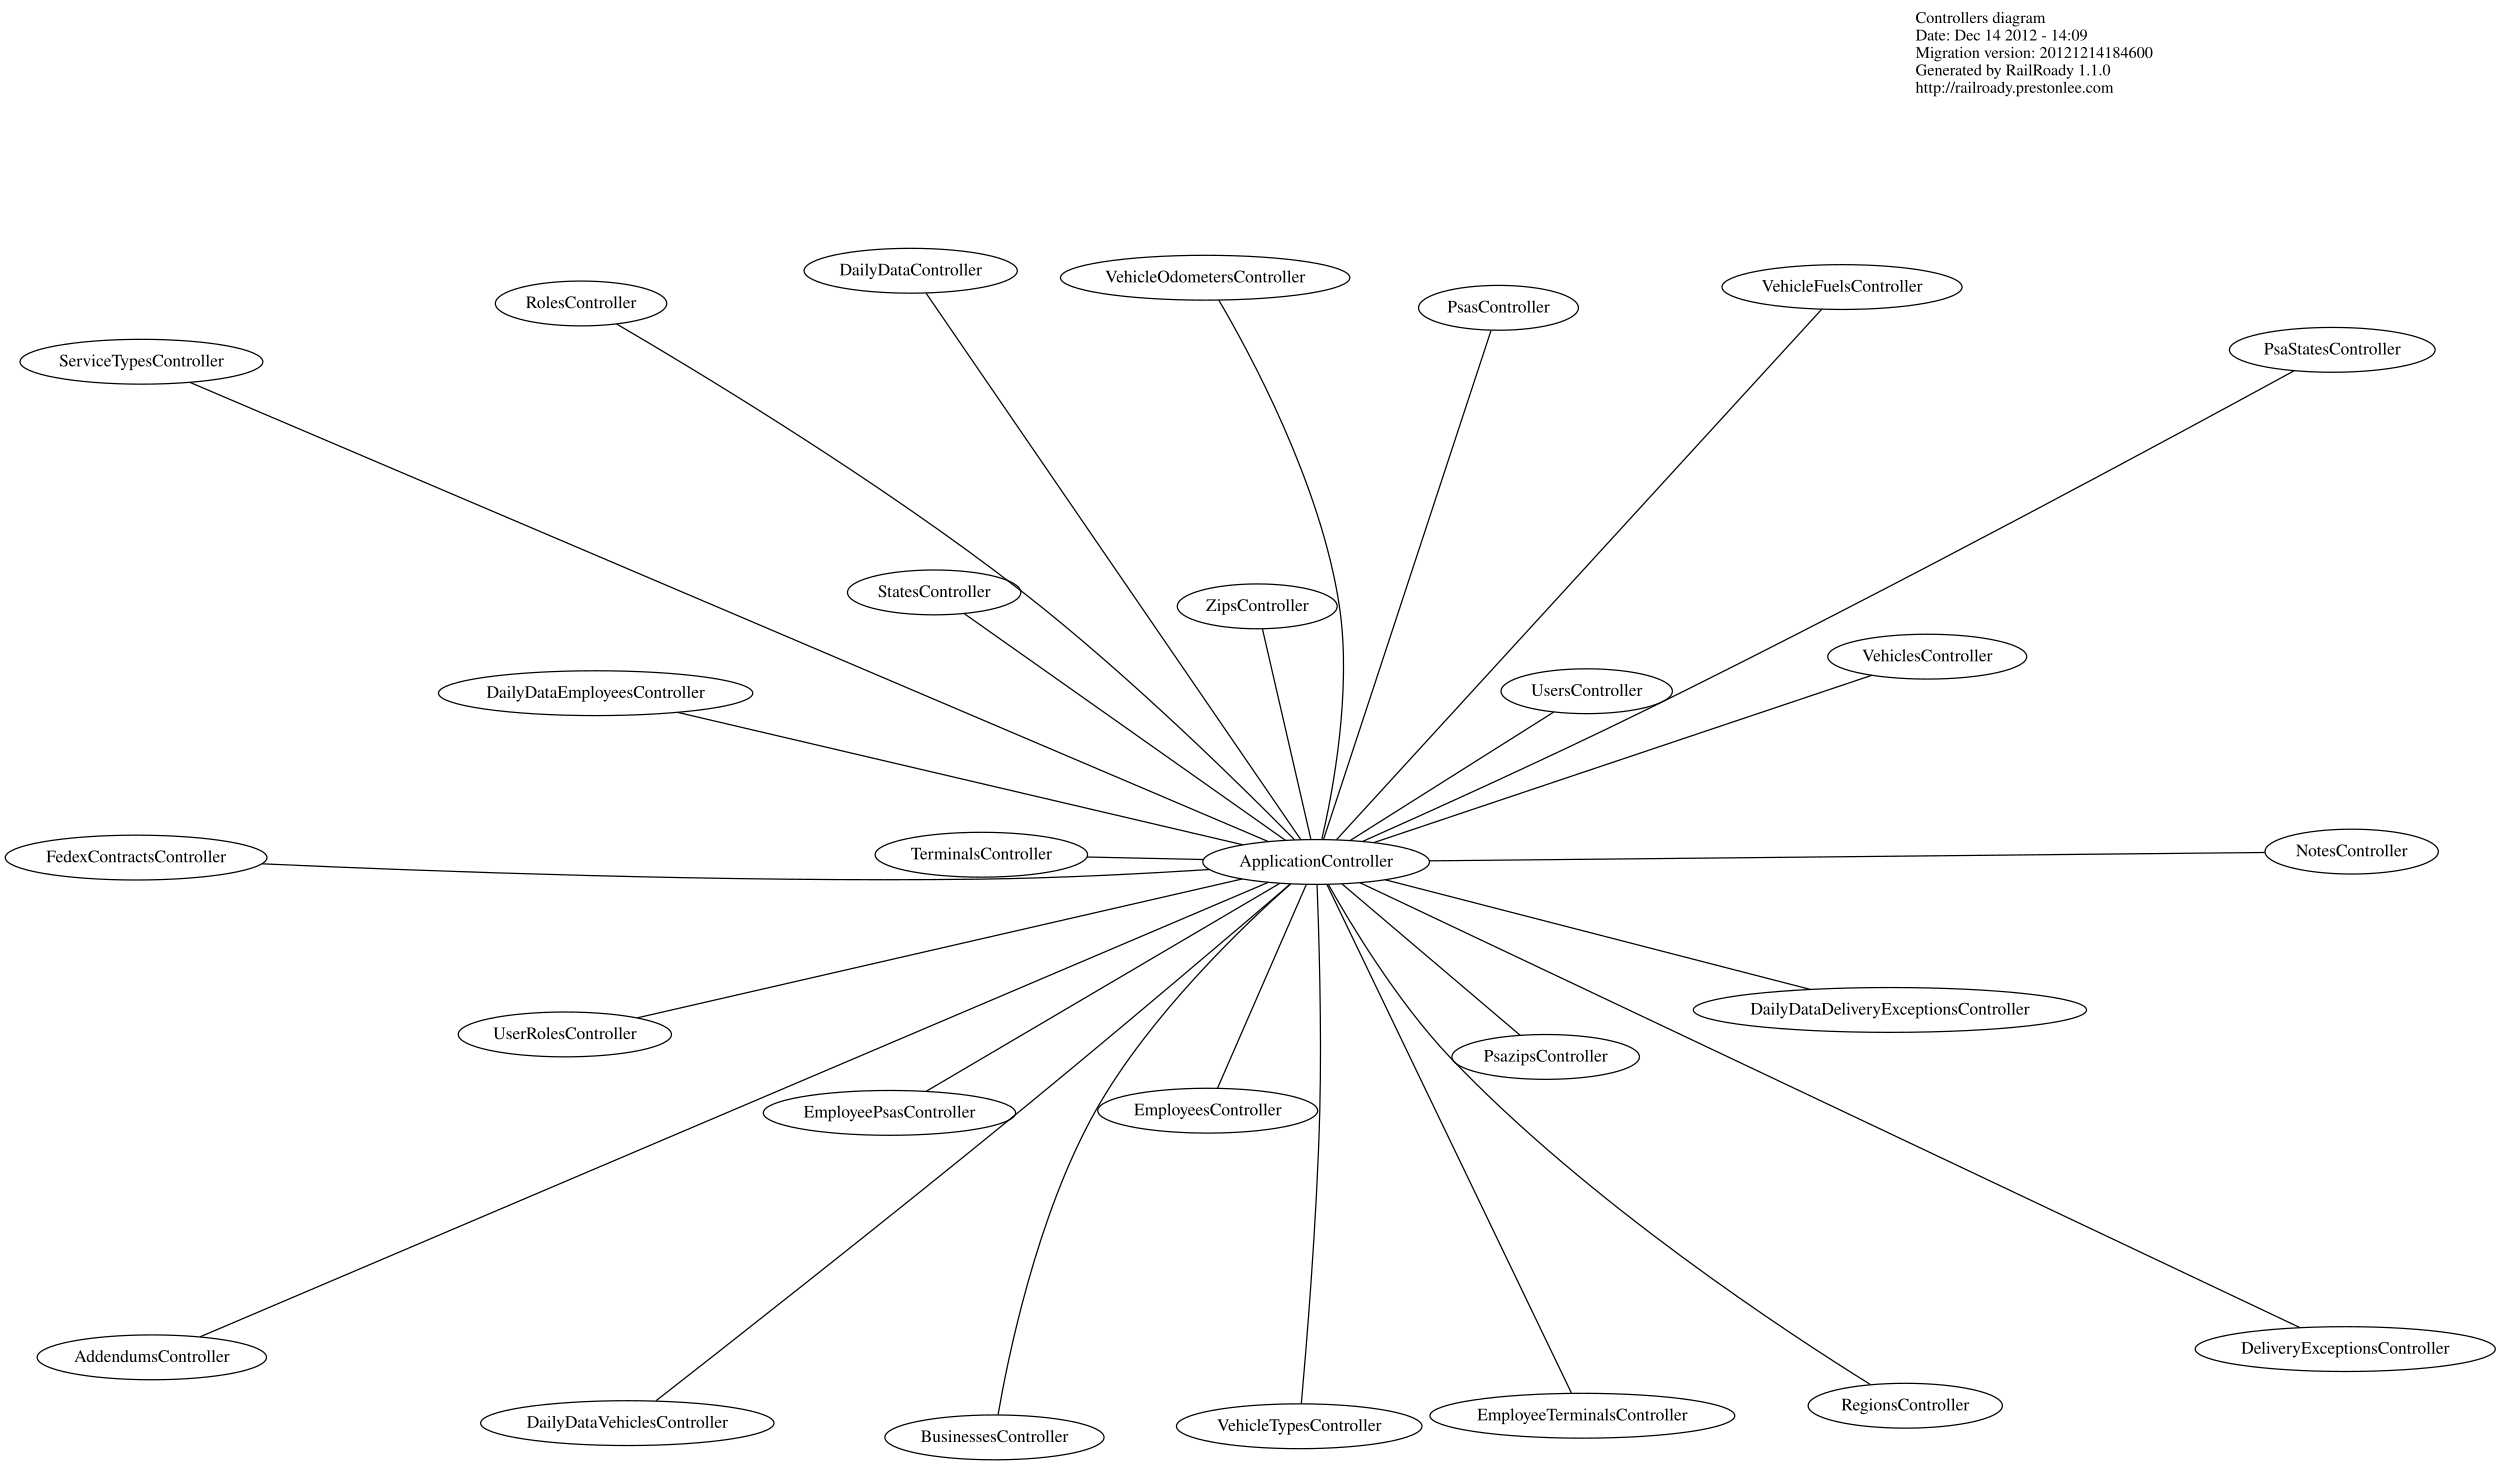
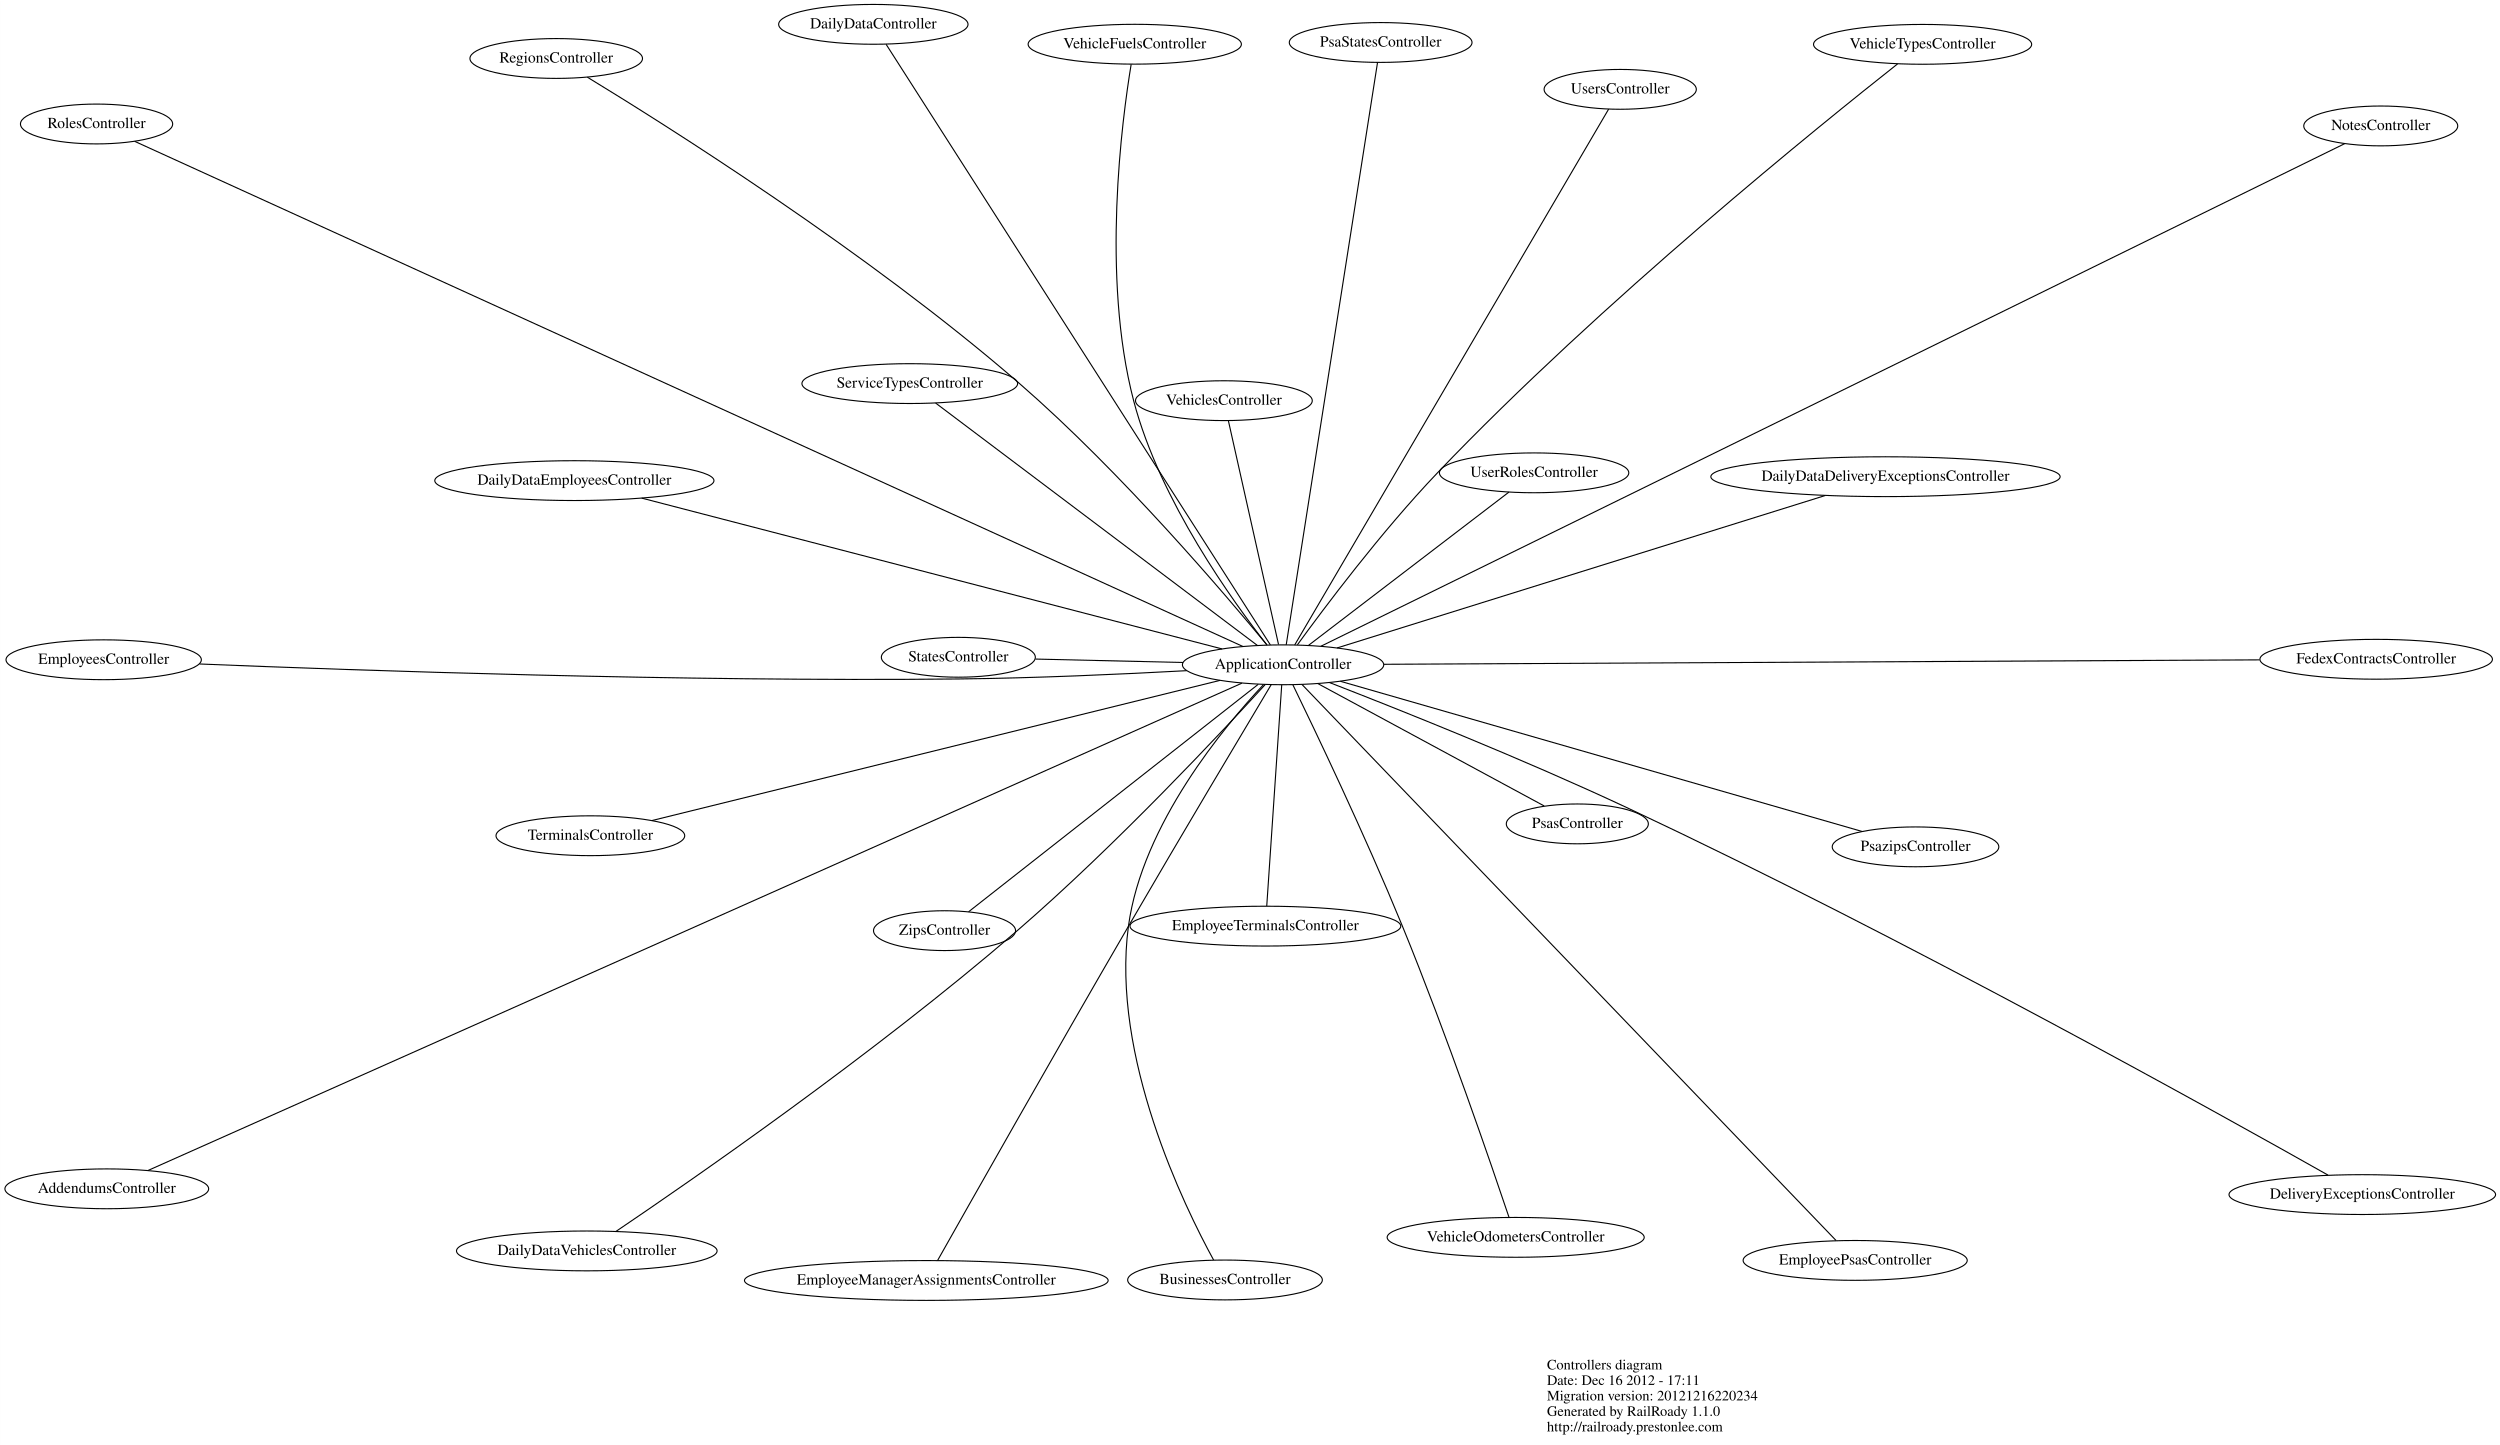
- <svg xmlns="http://www.w3.org/2000/svg" width="2007pt" height="1176pt" viewBox="0.00 0.00 2007.23 1176.00">
-   <g id="graph0" class="graph" transform="scale(1 1) rotate(0) translate(4 1172)">
-     <polygon fill="white" stroke="white" points="-4,5 -4,-1172 2004.23,-1172 2004.23,5 -4,5" />
+ <svg xmlns="http://www.w3.org/2000/svg" width="2259pt" height="1305pt" viewBox="0.00 0.00 2259.17 1305.36">
+   <g id="graph0" class="graph" transform="scale(1 1) rotate(0) translate(4 1301.36)">
+     <polygon fill="white" stroke="white" points="-4,5 -4,-1301.36 2256.17,-1301.36 2256.17,5 -4,5" />
    <g id="node1" class="node">
-       <text text-anchor="start" x="1534" y="-1153.6" font-family="Times,serif" font-size="13.00">Controllers diagram</text>
-       <text text-anchor="start" x="1534" y="-1139.6" font-family="Times,serif" font-size="13.00">Date: Dec 14 2012 - 14:09</text>
-       <text text-anchor="start" x="1534" y="-1125.6" font-family="Times,serif" font-size="13.00">Migration version: 20121214184600</text>
-       <text text-anchor="start" x="1534" y="-1111.6" font-family="Times,serif" font-size="13.00">Generated by RailRoady 1.1.0</text>
-       <text text-anchor="start" x="1534" y="-1097.6" font-family="Times,serif" font-size="13.00">http://railroady.prestonlee.com</text>
+       <text text-anchor="start" x="1394" y="-63.6" font-family="Times,serif" font-size="13.00">Controllers diagram</text>
+       <text text-anchor="start" x="1394" y="-49.6" font-family="Times,serif" font-size="13.00">Date: Dec 16 2012 - 17:11</text>
+       <text text-anchor="start" x="1394" y="-35.6" font-family="Times,serif" font-size="13.00">Migration version: 20121216220234</text>
+       <text text-anchor="start" x="1394" y="-21.6" font-family="Times,serif" font-size="13.00">Generated by RailRoady 1.1.0</text>
+       <text text-anchor="start" x="1394" y="-7.6" font-family="Times,serif" font-size="13.00">http://railroady.prestonlee.com</text>
    </g>
    <g id="node2" class="node">
-       <ellipse fill="none" stroke="black" cx="117.905" cy="-82.272" rx="92.084" ry="18" />
-       <text text-anchor="middle" x="117.905" y="-78.572" font-family="Times,serif" font-size="14.00">AddendumsController</text>
+       <ellipse fill="none" stroke="black" cx="92.292" cy="-226.845" rx="92.084" ry="18" />
+       <text text-anchor="middle" x="92.292" y="-223.145" font-family="Times,serif" font-size="14.00">AddendumsController</text>
    </g>
    <g id="node3" class="node">
-       <ellipse fill="none" stroke="black" cx="1052.7" cy="-479.997" rx="90.984" ry="18" />
-       <text text-anchor="middle" x="1052.7" y="-476.297" font-family="Times,serif" font-size="14.00">ApplicationController</text>
+       <ellipse fill="none" stroke="black" cx="1155.48" cy="-700.479" rx="90.984" ry="18" />
+       <text text-anchor="middle" x="1155.48" y="-696.779" font-family="Times,serif" font-size="14.00">ApplicationController</text>
    </g>
    <g id="edge1" class="edge">
-       <path fill="none" stroke="black" d="M1014.31,-463.664C862.975,-399.274 308.519,-163.372 156.613,-98.741" />
+       <path fill="none" stroke="black" d="M1118.27,-683.9C953.888,-610.672 293.806,-316.616 129.481,-243.412" />
    </g>
    <g id="node4" class="node">
-       <ellipse fill="none" stroke="black" cx="794.452" cy="-18" rx="87.985" ry="18" />
-       <text text-anchor="middle" x="794.452" y="-14.3" font-family="Times,serif" font-size="14.00">BusinessesController</text>
+       <ellipse fill="none" stroke="black" cx="1102.99" cy="-144.46" rx="87.985" ry="18" />
+       <text text-anchor="middle" x="1102.99" y="-140.76" font-family="Times,serif" font-size="14.00">BusinessesController</text>
    </g>
    <g id="edge2" class="edge">
-       <path fill="none" stroke="black" d="M1032.08,-462.311C995.458,-429.84 918.862,-356.975 875.671,-280.257 828.202,-195.943 804.946,-80.439 797.35,-36.227" />
+       <path fill="none" stroke="black" d="M1137.84,-682.594C1103.1,-645.625 1028.13,-556.495 1015.7,-464.127 999.857,-346.39 1066.37,-210.598 1092.69,-162.487" />
    </g>
    <g id="node5" class="node">
-       <ellipse fill="none" stroke="black" cx="727.197" cy="-954.686" rx="85.585" ry="18" />
-       <text text-anchor="middle" x="727.197" y="-950.986" font-family="Times,serif" font-size="14.00">DailyDataController</text>
+       <ellipse fill="none" stroke="black" cx="785.134" cy="-1279.36" rx="85.585" ry="18" />
+       <text text-anchor="middle" x="785.134" y="-1275.66" font-family="Times,serif" font-size="14.00">DailyDataController</text>
    </g>
    <g id="edge3" class="edge">
-       <path fill="none" stroke="black" d="M1040.34,-498.025C988.779,-573.217 791.156,-861.413 739.572,-936.639" />
+       <path fill="none" stroke="black" d="M1143.99,-718.439C1088.87,-804.601 851.904,-1174.99 796.672,-1261.32" />
    </g>
    <g id="node6" class="node">
-       <ellipse fill="none" stroke="black" cx="1513.42" cy="-361.186" rx="157.872" ry="18" />
-       <text text-anchor="middle" x="1513.42" y="-357.486" font-family="Times,serif" font-size="14.00">DailyDataDeliveryExceptionsController</text>
+       <ellipse fill="none" stroke="black" cx="1699.97" cy="-870.495" rx="157.872" ry="18" />
+       <text text-anchor="middle" x="1699.97" y="-866.795" font-family="Times,serif" font-size="14.00">DailyDataDeliveryExceptionsController</text>
    </g>
    <g id="edge4" class="edge">
-       <path fill="none" stroke="black" d="M1108.28,-465.665C1194.19,-443.508 1358.81,-401.057 1449.52,-377.664" />
+       <path fill="none" stroke="black" d="M1204.28,-715.717C1305.82,-747.422 1539.2,-820.295 1645.47,-853.478" />
    </g>
    <g id="node7" class="node">
-       <ellipse fill="none" stroke="black" cx="474.237" cy="-615.512" rx="126.178" ry="18" />
-       <text text-anchor="middle" x="474.237" y="-611.812" font-family="Times,serif" font-size="14.00">DailyDataEmployeesController</text>
+       <ellipse fill="none" stroke="black" cx="514.916" cy="-866.952" rx="126.178" ry="18" />
+       <text text-anchor="middle" x="514.916" y="-863.252" font-family="Times,serif" font-size="14.00">DailyDataEmployeesController</text>
    </g>
    <g id="edge5" class="edge">
-       <path fill="none" stroke="black" d="M993.784,-493.799C885.074,-519.266 653.697,-573.47 540.032,-600.098" />
+       <path fill="none" stroke="black" d="M1100.32,-714.817C981.05,-745.812 699.972,-818.859 575.758,-851.14" />
    </g>
    <g id="node8" class="node">
-       <ellipse fill="none" stroke="black" cx="499.677" cy="-29.453" rx="117.779" ry="18" />
-       <text text-anchor="middle" x="499.677" y="-25.753" font-family="Times,serif" font-size="14.00">DailyDataVehiclesController</text>
+       <ellipse fill="none" stroke="black" cx="526.146" cy="-170.717" rx="117.779" ry="18" />
+       <text text-anchor="middle" x="526.146" y="-167.017" font-family="Times,serif" font-size="14.00">DailyDataVehiclesController</text>
    </g>
    <g id="edge6" class="edge">
-       <path fill="none" stroke="black" d="M1032.03,-462.291C990.739,-426.987 894.962,-345.473 813.138,-278.582 705.5,-190.587 574.725,-88.028 522.662,-47.369" />
+       <path fill="none" stroke="black" d="M1139.42,-682.72C1101.94,-641.677 1005.08,-537.838 915.43,-460.375 786.034,-348.569 617.071,-231.943 552.655,-188.445" />
    </g>
    <g id="node9" class="node">
-       <ellipse fill="none" stroke="black" cx="1878.99" cy="-88.897" rx="120.479" ry="18" />
-       <text text-anchor="middle" x="1878.99" y="-85.197" font-family="Times,serif" font-size="14.00">DeliveryExceptionsController</text>
+       <ellipse fill="none" stroke="black" cx="2130.93" cy="-221.636" rx="120.479" ry="18" />
+       <text text-anchor="middle" x="2130.93" y="-217.936" font-family="Times,serif" font-size="14.00">DeliveryExceptionsController</text>
    </g>
    <g id="edge7" class="edge">
-       <path fill="none" stroke="black" d="M1087.94,-463.317C1222.86,-399.456 1705.85,-170.847 1842.65,-106.099" />
+       <path fill="none" stroke="black" d="M1197.43,-684.434C1257.88,-661.001 1372.67,-615.323 1467.81,-570.624 1716.55,-453.753 2006.32,-292.122 2100.03,-239.186" />
    </g>
    <g id="node10" class="node">
-       <ellipse fill="none" stroke="black" cx="710.147" cy="-278.542" rx="101.282" ry="18" />
-       <text text-anchor="middle" x="710.147" y="-274.842" font-family="Times,serif" font-size="14.00">EmployeePsasController</text>
+       <ellipse fill="none" stroke="black" cx="833.016" cy="-144" rx="164.371" ry="18" />
+       <text text-anchor="middle" x="833.016" y="-140.3" font-family="Times,serif" font-size="14.00">EmployeeManagerAssignmentsController</text>
    </g>
    <g id="edge8" class="edge">
-       <path fill="none" stroke="black" d="M1023.5,-462.821C958.94,-424.856 804.703,-334.149 739.766,-295.961" />
+       <path fill="none" stroke="black" d="M1144.69,-682.448C1121.1,-642.986 1063.24,-545.95 1015.7,-464.127 949.157,-349.595 870.784,-210.976 843.219,-162.107" />
    </g>
    <g id="node11" class="node">
-       <ellipse fill="none" stroke="black" cx="1266.46" cy="-35.377" rx="122.379" ry="18" />
-       <text text-anchor="middle" x="1266.46" y="-31.677" font-family="Times,serif" font-size="14.00">EmployeeTerminalsController</text>
+       <ellipse fill="none" stroke="black" cx="1672.57" cy="-162.137" rx="101.282" ry="18" />
+       <text text-anchor="middle" x="1672.57" y="-158.437" font-family="Times,serif" font-size="14.00">EmployeePsasController</text>
    </g>
    <g id="edge9" class="edge">
-       <path fill="none" stroke="black" d="M1061.35,-462.016C1095.79,-390.37 1223.07,-125.627 1257.71,-53.581" />
+       <path fill="none" stroke="black" d="M1172.69,-682.568C1251.37,-600.651 1576.48,-262.173 1655.3,-180.116" />
    </g>
    <g id="node12" class="node">
-       <ellipse fill="none" stroke="black" cx="965.662" cy="-280.312" rx="88.284" ry="18" />
-       <text text-anchor="middle" x="965.662" y="-276.612" font-family="Times,serif" font-size="14.00">EmployeesController</text>
+       <ellipse fill="none" stroke="black" cx="1139.49" cy="-464.276" rx="122.379" ry="18" />
+       <text text-anchor="middle" x="1139.49" y="-460.576" font-family="Times,serif" font-size="14.00">EmployeeTerminalsController</text>
    </g>
    <g id="edge10" class="edge">
-       <path fill="none" stroke="black" d="M1044.83,-461.924C1028.3,-424.002 990.154,-336.499 973.585,-298.488" />
+       <path fill="none" stroke="black" d="M1154.26,-682.337C1151.28,-638.37 1143.7,-526.511 1140.72,-482.48" />
    </g>
    <g id="node13" class="node">
-       <ellipse fill="none" stroke="black" cx="105.291" cy="-483.518" rx="105.082" ry="18" />
-       <text text-anchor="middle" x="105.291" y="-479.818" font-family="Times,serif" font-size="14.00">FedexContractsController</text>
+       <ellipse fill="none" stroke="black" cx="89.483" cy="-705.036" rx="88.284" ry="18" />
+       <text text-anchor="middle" x="89.483" y="-701.336" font-family="Times,serif" font-size="14.00">EmployeesController</text>
    </g>
    <g id="edge11" class="edge">
-       <path fill="none" stroke="black" d="M966.865,-473.912C914.158,-470.594 845.252,-467.003 784.085,-466.215 578.983,-463.571 339.106,-472.515 206.477,-478.516" />
+       <path fill="none" stroke="black" d="M1068.21,-695.162C1009.87,-691.979 931.379,-688.412 862.029,-687.679 613.015,-685.049 318.941,-695.359 176.076,-701.226" />
    </g>
    <g id="node14" class="node">
-       <ellipse fill="none" stroke="black" cx="1884.16" cy="-488.318" rx="69.588" ry="18" />
-       <text text-anchor="middle" x="1884.16" y="-484.618" font-family="Times,serif" font-size="14.00">NotesController</text>
+       <ellipse fill="none" stroke="black" cx="2143.48" cy="-705.475" rx="105.082" ry="18" />
+       <text text-anchor="middle" x="2143.48" y="-701.775" font-family="Times,serif" font-size="14.00">FedexContractsController</text>
    </g>
    <g id="edge12" class="edge">
-       <path fill="none" stroke="black" d="M1143.66,-480.907C1311.05,-482.582 1664.46,-486.119 1814.47,-487.62" />
+       <path fill="none" stroke="black" d="M1246.66,-700.94C1430.22,-701.869 1843.38,-703.958 2038.13,-704.942" />
    </g>
    <g id="node15" class="node">
-       <ellipse fill="none" stroke="black" cx="1868.57" cy="-891.184" rx="82.585" ry="18" />
-       <text text-anchor="middle" x="1868.57" y="-887.484" font-family="Times,serif" font-size="14.00">PsaStatesController</text>
+       <ellipse fill="none" stroke="black" cx="2147.61" cy="-1187.53" rx="69.588" ry="18" />
+       <text text-anchor="middle" x="2147.61" y="-1183.83" font-family="Times,serif" font-size="14.00">NotesController</text>
    </g>
    <g id="edge13" class="edge">
-       <path fill="none" stroke="black" d="M1090.15,-496.547C1142.09,-519.663 1238.75,-563.28 1319.84,-603.232 1519.62,-701.649 1755.09,-829.177 1837.91,-874.391" />
+       <path fill="none" stroke="black" d="M1189.64,-717.245C1342.79,-792.432 1965.39,-1098.08 2115.11,-1171.57" />
    </g>
    <g id="node16" class="node">
-       <ellipse fill="none" stroke="black" cx="1199.14" cy="-924.928" rx="64.189" ry="18" />
-       <text text-anchor="middle" x="1199.14" y="-921.228" font-family="Times,serif" font-size="14.00">PsasController</text>
+       <ellipse fill="none" stroke="black" cx="1243.68" cy="-1262.96" rx="82.585" ry="18" />
+       <text text-anchor="middle" x="1243.68" y="-1259.26" font-family="Times,serif" font-size="14.00">PsaStatesController</text>
    </g>
    <g id="edge14" class="edge">
-       <path fill="none" stroke="black" d="M1058.62,-497.99C1082.22,-569.686 1169.41,-834.614 1193.14,-906.711" />
+       <path fill="none" stroke="black" d="M1158.32,-718.557C1171.6,-803.269 1227.6,-1160.38 1240.86,-1244.95" />
    </g>
    <g id="node17" class="node">
-       <ellipse fill="none" stroke="black" cx="1237.01" cy="-323.462" rx="75.287" ry="18" />
-       <text text-anchor="middle" x="1237.01" y="-319.762" font-family="Times,serif" font-size="14.00">PsazipsController</text>
+       <ellipse fill="none" stroke="black" cx="1421.44" cy="-556.688" rx="64.189" ry="18" />
+       <text text-anchor="middle" x="1421.44" y="-552.988" font-family="Times,serif" font-size="14.00">PsasController</text>
    </g>
    <g id="edge15" class="edge">
-       <path fill="none" stroke="black" d="M1073.49,-462.344C1109.07,-432.121 1181.24,-370.825 1216.58,-340.811" />
+       <path fill="none" stroke="black" d="M1186.77,-683.562C1238.4,-655.648 1340.76,-600.309 1391.49,-572.879" />
    </g>
    <g id="node18" class="node">
-       <ellipse fill="none" stroke="black" cx="1525.72" cy="-43.417" rx="77.986" ry="18" />
-       <text text-anchor="middle" x="1525.72" y="-39.717" font-family="Times,serif" font-size="14.00">RegionsController</text>
+       <ellipse fill="none" stroke="black" cx="1727.12" cy="-535.937" rx="75.287" ry="18" />
+       <text text-anchor="middle" x="1727.12" y="-532.237" font-family="Times,serif" font-size="14.00">PsazipsController</text>
    </g>
    <g id="edge16" class="edge">
-       <path fill="none" stroke="black" d="M1062.64,-461.743C1079.89,-431.056 1117.6,-368.103 1160.02,-323.388 1270.63,-206.791 1432.99,-100.694 1497.65,-60.487" />
+       <path fill="none" stroke="black" d="M1207.22,-685.587C1317.01,-653.983 1572,-580.588 1678.75,-549.86" />
    </g>
    <g id="node19" class="node">
-       <ellipse fill="none" stroke="black" cx="462.52" cy="-928.405" rx="68.788" ry="18" />
-       <text text-anchor="middle" x="462.52" y="-924.705" font-family="Times,serif" font-size="14.00">RolesController</text>
+       <ellipse fill="none" stroke="black" cx="498.511" cy="-1248.5" rx="77.986" ry="18" />
+       <text text-anchor="middle" x="498.511" y="-1244.8" font-family="Times,serif" font-size="14.00">RegionsController</text>
    </g>
    <g id="edge17" class="edge">
-       <path fill="none" stroke="black" d="M1035.28,-497.912C997.401,-536.419 903.976,-629.053 817.16,-696.602 702.217,-786.037 552.929,-875.793 491.183,-911.873" />
+       <path fill="none" stroke="black" d="M1141,-718.312C1105.43,-761.536 1009.92,-874.259 917.164,-954.766 780.541,-1073.34 596.197,-1189.23 526.638,-1231.6" />
    </g>
    <g id="node20" class="node">
-       <ellipse fill="none" stroke="black" cx="109.551" cy="-881.628" rx="97.483" ry="18" />
-       <text text-anchor="middle" x="109.551" y="-877.928" font-family="Times,serif" font-size="14.00">ServiceTypesController</text>
+       <ellipse fill="none" stroke="black" cx="83.05" cy="-1189.29" rx="68.788" ry="18" />
+       <text text-anchor="middle" x="83.05" y="-1185.59" font-family="Times,serif" font-size="14.00">RolesController</text>
    </g>
    <g id="edge18" class="edge">
-       <path fill="none" stroke="black" d="M1014.27,-496.364C861.93,-561.235 301.433,-799.917 148.385,-865.091" />
+       <path fill="none" stroke="black" d="M1119.19,-717.023C954.447,-792.111 278.169,-1100.36 117.439,-1173.62" />
    </g>
    <g id="node21" class="node">
-       <ellipse fill="none" stroke="black" cx="746.02" cy="-696.418" rx="69.588" ry="18" />
-       <text text-anchor="middle" x="746.02" y="-692.718" font-family="Times,serif" font-size="14.00">StatesController</text>
+       <ellipse fill="none" stroke="black" cx="818.075" cy="-954.65" rx="97.483" ry="18" />
+       <text text-anchor="middle" x="818.075" y="-950.95" font-family="Times,serif" font-size="14.00">ServiceTypesController</text>
    </g>
    <g id="edge19" class="edge">
-       <path fill="none" stroke="black" d="M1028.12,-497.342C970.558,-537.965 827.549,-638.884 770.29,-679.291" />
+       <path fill="none" stroke="black" d="M1132.29,-717.95C1070.65,-764.383 903.253,-890.485 841.429,-937.058" />
    </g>
    <g id="node22" class="node">
-       <ellipse fill="none" stroke="black" cx="783.916" cy="-485.815" rx="85.285" ry="18" />
-       <text text-anchor="middle" x="783.916" y="-482.115" font-family="Times,serif" font-size="14.00">TerminalsController</text>
+       <ellipse fill="none" stroke="black" cx="861.971" cy="-707.279" rx="69.588" ry="18" />
+       <text text-anchor="middle" x="861.971" y="-703.579" font-family="Times,serif" font-size="14.00">StatesController</text>
    </g>
    <g id="edge20" class="edge">
-       <path fill="none" stroke="black" d="M962.079,-481.958C931.902,-482.612 898.421,-483.336 868.704,-483.98" />
+       <path fill="none" stroke="black" d="M1065.03,-702.575C1022.07,-703.57 971.538,-704.741 931.627,-705.666" />
    </g>
    <g id="node23" class="node">
-       <ellipse fill="none" stroke="black" cx="449.535" cy="-341.521" rx="85.585" ry="18" />
-       <text text-anchor="middle" x="449.535" y="-337.821" font-family="Times,serif" font-size="14.00">UserRolesController</text>
+       <ellipse fill="none" stroke="black" cx="529.371" cy="-545.984" rx="85.285" ry="18" />
+       <text text-anchor="middle" x="529.371" y="-542.284" font-family="Times,serif" font-size="14.00">TerminalsController</text>
    </g>
    <g id="edge21" class="edge">
-       <path fill="none" stroke="black" d="M993.218,-466.34C877.307,-439.729 622.526,-381.237 507.688,-354.872" />
+       <path fill="none" stroke="black" d="M1098.54,-686.428C979.013,-656.934 703.273,-588.895 584.949,-559.698" />
    </g>
    <g id="node24" class="node">
-       <ellipse fill="none" stroke="black" cx="1269.96" cy="-617.079" rx="68.788" ry="18" />
-       <text text-anchor="middle" x="1269.96" y="-613.379" font-family="Times,serif" font-size="14.00">UsersController</text>
+       <ellipse fill="none" stroke="black" cx="1382.37" cy="-873.992" rx="85.585" ry="18" />
+       <text text-anchor="middle" x="1382.37" y="-870.292" font-family="Times,serif" font-size="14.00">UserRolesController</text>
    </g>
    <g id="edge22" class="edge">
-       <path fill="none" stroke="black" d="M1080.22,-497.358C1122.24,-523.871 1201.87,-574.12 1243.34,-600.288" />
+       <path fill="none" stroke="black" d="M1178.49,-718.071C1222.09,-751.414 1316.26,-823.433 1359.64,-856.611" />
    </g>
    <g id="node25" class="node">
-       <ellipse fill="none" stroke="black" cx="1474.95" cy="-941.594" rx="96.383" ry="18" />
-       <text text-anchor="middle" x="1474.95" y="-937.894" font-family="Times,serif" font-size="14.00">VehicleFuelsController</text>
+       <ellipse fill="none" stroke="black" cx="1460.2" cy="-1220.6" rx="68.788" ry="18" />
+       <text text-anchor="middle" x="1460.2" y="-1216.9" font-family="Times,serif" font-size="14.00">UsersController</text>
    </g>
    <g id="edge23" class="edge">
-       <path fill="none" stroke="black" d="M1069,-497.809C1136.21,-571.29 1391.58,-850.452 1458.71,-923.834" />
+       <path fill="none" stroke="black" d="M1165.97,-718.383C1212.86,-798.409 1402.96,-1122.9 1449.76,-1202.77" />
    </g>
    <g id="node26" class="node">
-       <ellipse fill="none" stroke="black" cx="963.622" cy="-949.085" rx="116.18" ry="18" />
-       <text text-anchor="middle" x="963.622" y="-945.385" font-family="Times,serif" font-size="14.00">VehicleOdometersController</text>
+       <ellipse fill="none" stroke="black" cx="1021.42" cy="-1261.39" rx="96.383" ry="18" />
+       <text text-anchor="middle" x="1021.42" y="-1257.69" font-family="Times,serif" font-size="14.00">VehicleFuelsController</text>
    </g>
    <g id="edge24" class="edge">
-       <path fill="none" stroke="black" d="M1057.27,-498.215C1065.64,-534.16 1081.67,-616.689 1071.38,-685.385 1056.7,-783.451 998.914,-889.661 974.55,-931.104" />
+       <path fill="none" stroke="black" d="M1140.83,-718.493C1111.01,-756.447 1044.12,-848.609 1020.44,-939.098 991.042,-1051.42 1009.94,-1193.4 1018.16,-1243.16" />
    </g>
    <g id="node27" class="node">
-       <ellipse fill="none" stroke="black" cx="1039.13" cy="-26.932" rx="98.583" ry="18" />
-       <text text-anchor="middle" x="1039.13" y="-23.232" font-family="Times,serif" font-size="14.00">VehicleTypesController</text>
+       <ellipse fill="none" stroke="black" cx="1365.72" cy="-182.975" rx="116.18" ry="18" />
+       <text text-anchor="middle" x="1365.72" y="-179.275" font-family="Times,serif" font-size="14.00">VehicleOdometersController</text>
    </g>
    <g id="edge25" class="edge">
-       <path fill="none" stroke="black" d="M1053.46,-461.828C1054.81,-426.747 1057.34,-347.243 1055.65,-280.367 1053.43,-191.989 1044.55,-86.588 1040.81,-45.041" />
+       <path fill="none" stroke="black" d="M1164.37,-682.331C1183.47,-643.038 1229.46,-546.973 1263.27,-464.425 1303.38,-366.501 1344.46,-246.412 1359.63,-201.276" />
    </g>
    <g id="node28" class="node">
-       <ellipse fill="none" stroke="black" cx="1543.37" cy="-644.845" rx="79.886" ry="18" />
-       <text text-anchor="middle" x="1543.37" y="-641.145" font-family="Times,serif" font-size="14.00">VehiclesController</text>
+       <ellipse fill="none" stroke="black" cx="1733.51" cy="-1261.28" rx="98.583" ry="18" />
+       <text text-anchor="middle" x="1733.51" y="-1257.58" font-family="Times,serif" font-size="14.00">VehicleTypesController</text>
    </g>
    <g id="edge26" class="edge">
-       <path fill="none" stroke="black" d="M1099.31,-495.654C1193.68,-527.359 1406.25,-598.778 1498.85,-629.889" />
+       <path fill="none" stroke="black" d="M1168.41,-718.534C1191.99,-751.008 1244.27,-820.835 1294.98,-873.939 1442.64,-1028.59 1643.97,-1190.8 1710.87,-1243.58" />
    </g>
    <g id="node29" class="node">
-       <ellipse fill="none" stroke="black" cx="1005.44" cy="-685.228" rx="64.189" ry="18" />
-       <text text-anchor="middle" x="1005.44" y="-681.528" font-family="Times,serif" font-size="14.00">ZipsController</text>
+       <ellipse fill="none" stroke="black" cx="1101.98" cy="-939.212" rx="79.886" ry="18" />
+       <text text-anchor="middle" x="1101.98" y="-935.512" font-family="Times,serif" font-size="14.00">VehiclesController</text>
    </g>
    <g id="edge27" class="edge">
-       <path fill="none" stroke="black" d="M1048.51,-498.21C1039.54,-537.156 1018.58,-628.146 1009.62,-667.056" />
+       <path fill="none" stroke="black" d="M1151.37,-718.816C1141.39,-763.363 1115.95,-876.867 1106.03,-921.14" />
+     </g>
+     <g id="node30" class="node">
+       <ellipse fill="none" stroke="black" cx="849.488" cy="-460.19" rx="64.189" ry="18" />
+       <text text-anchor="middle" x="849.488" y="-456.49" font-family="Times,serif" font-size="14.00">ZipsController</text>
+     </g>
+     <g id="edge28" class="edge">
+       <path fill="none" stroke="black" d="M1132.98,-682.81C1076.12,-638.157 927.202,-521.216 871.2,-477.239" />
    </g>
  </g>
</svg>
